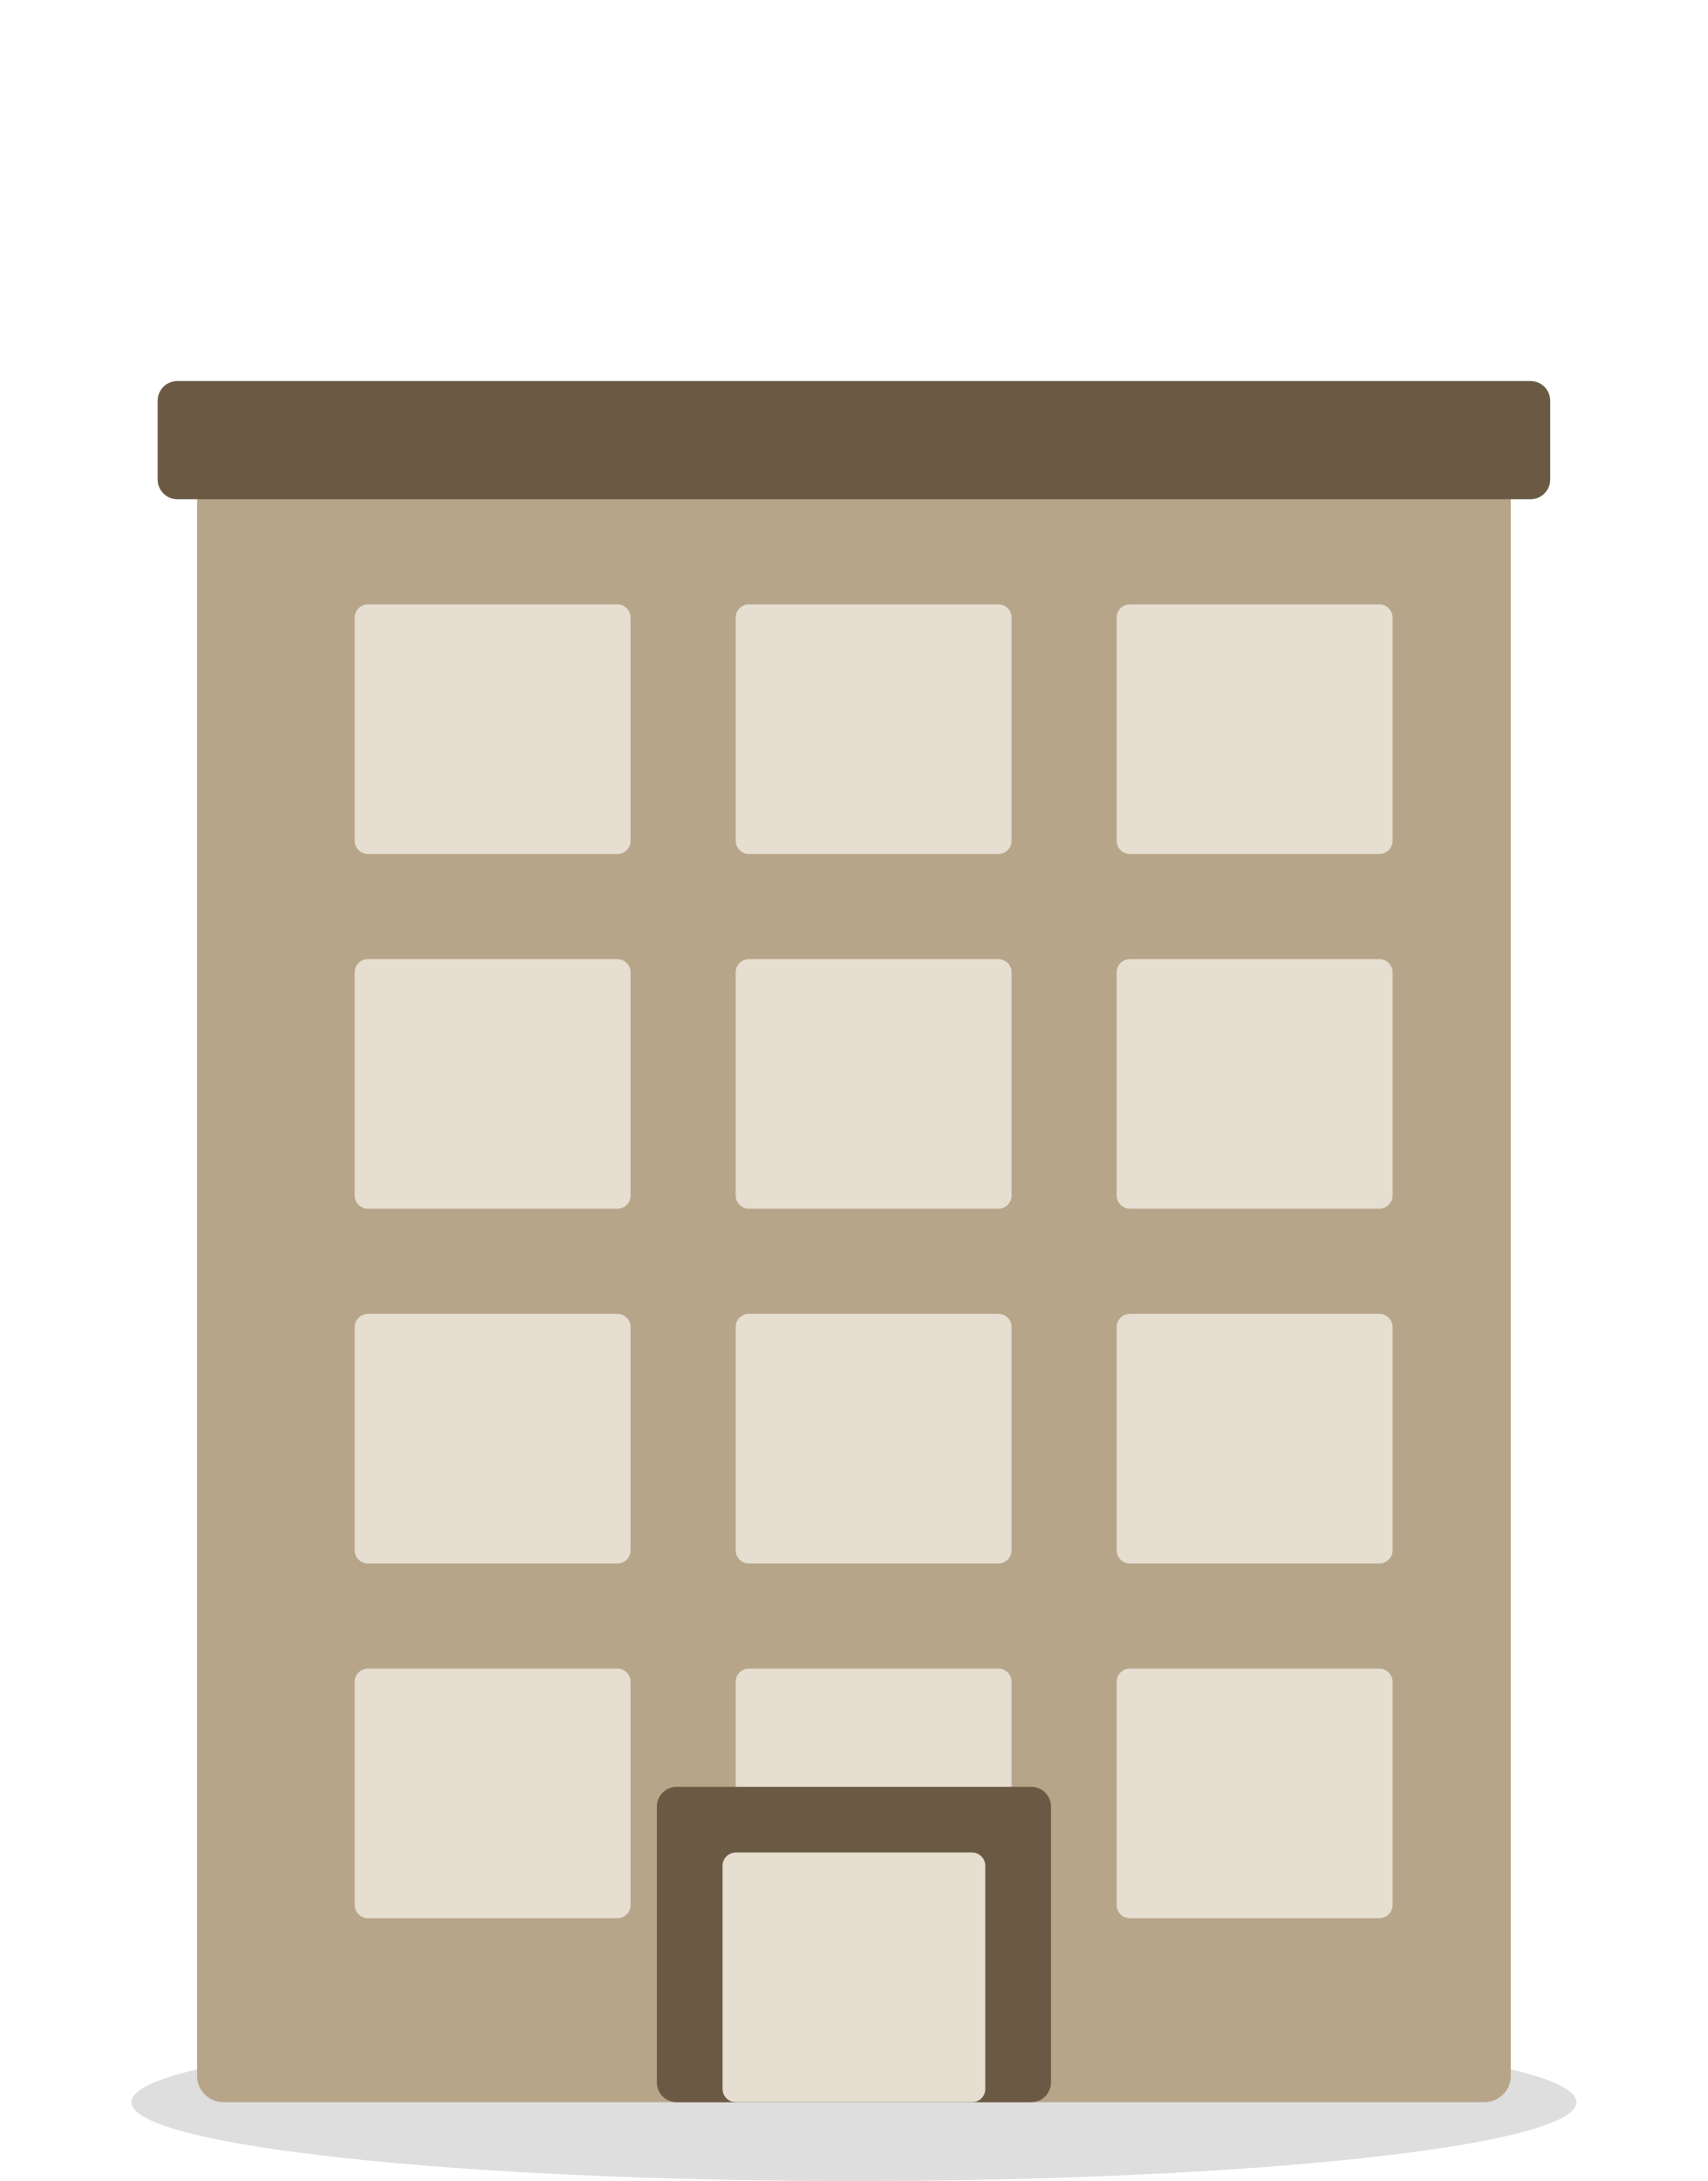
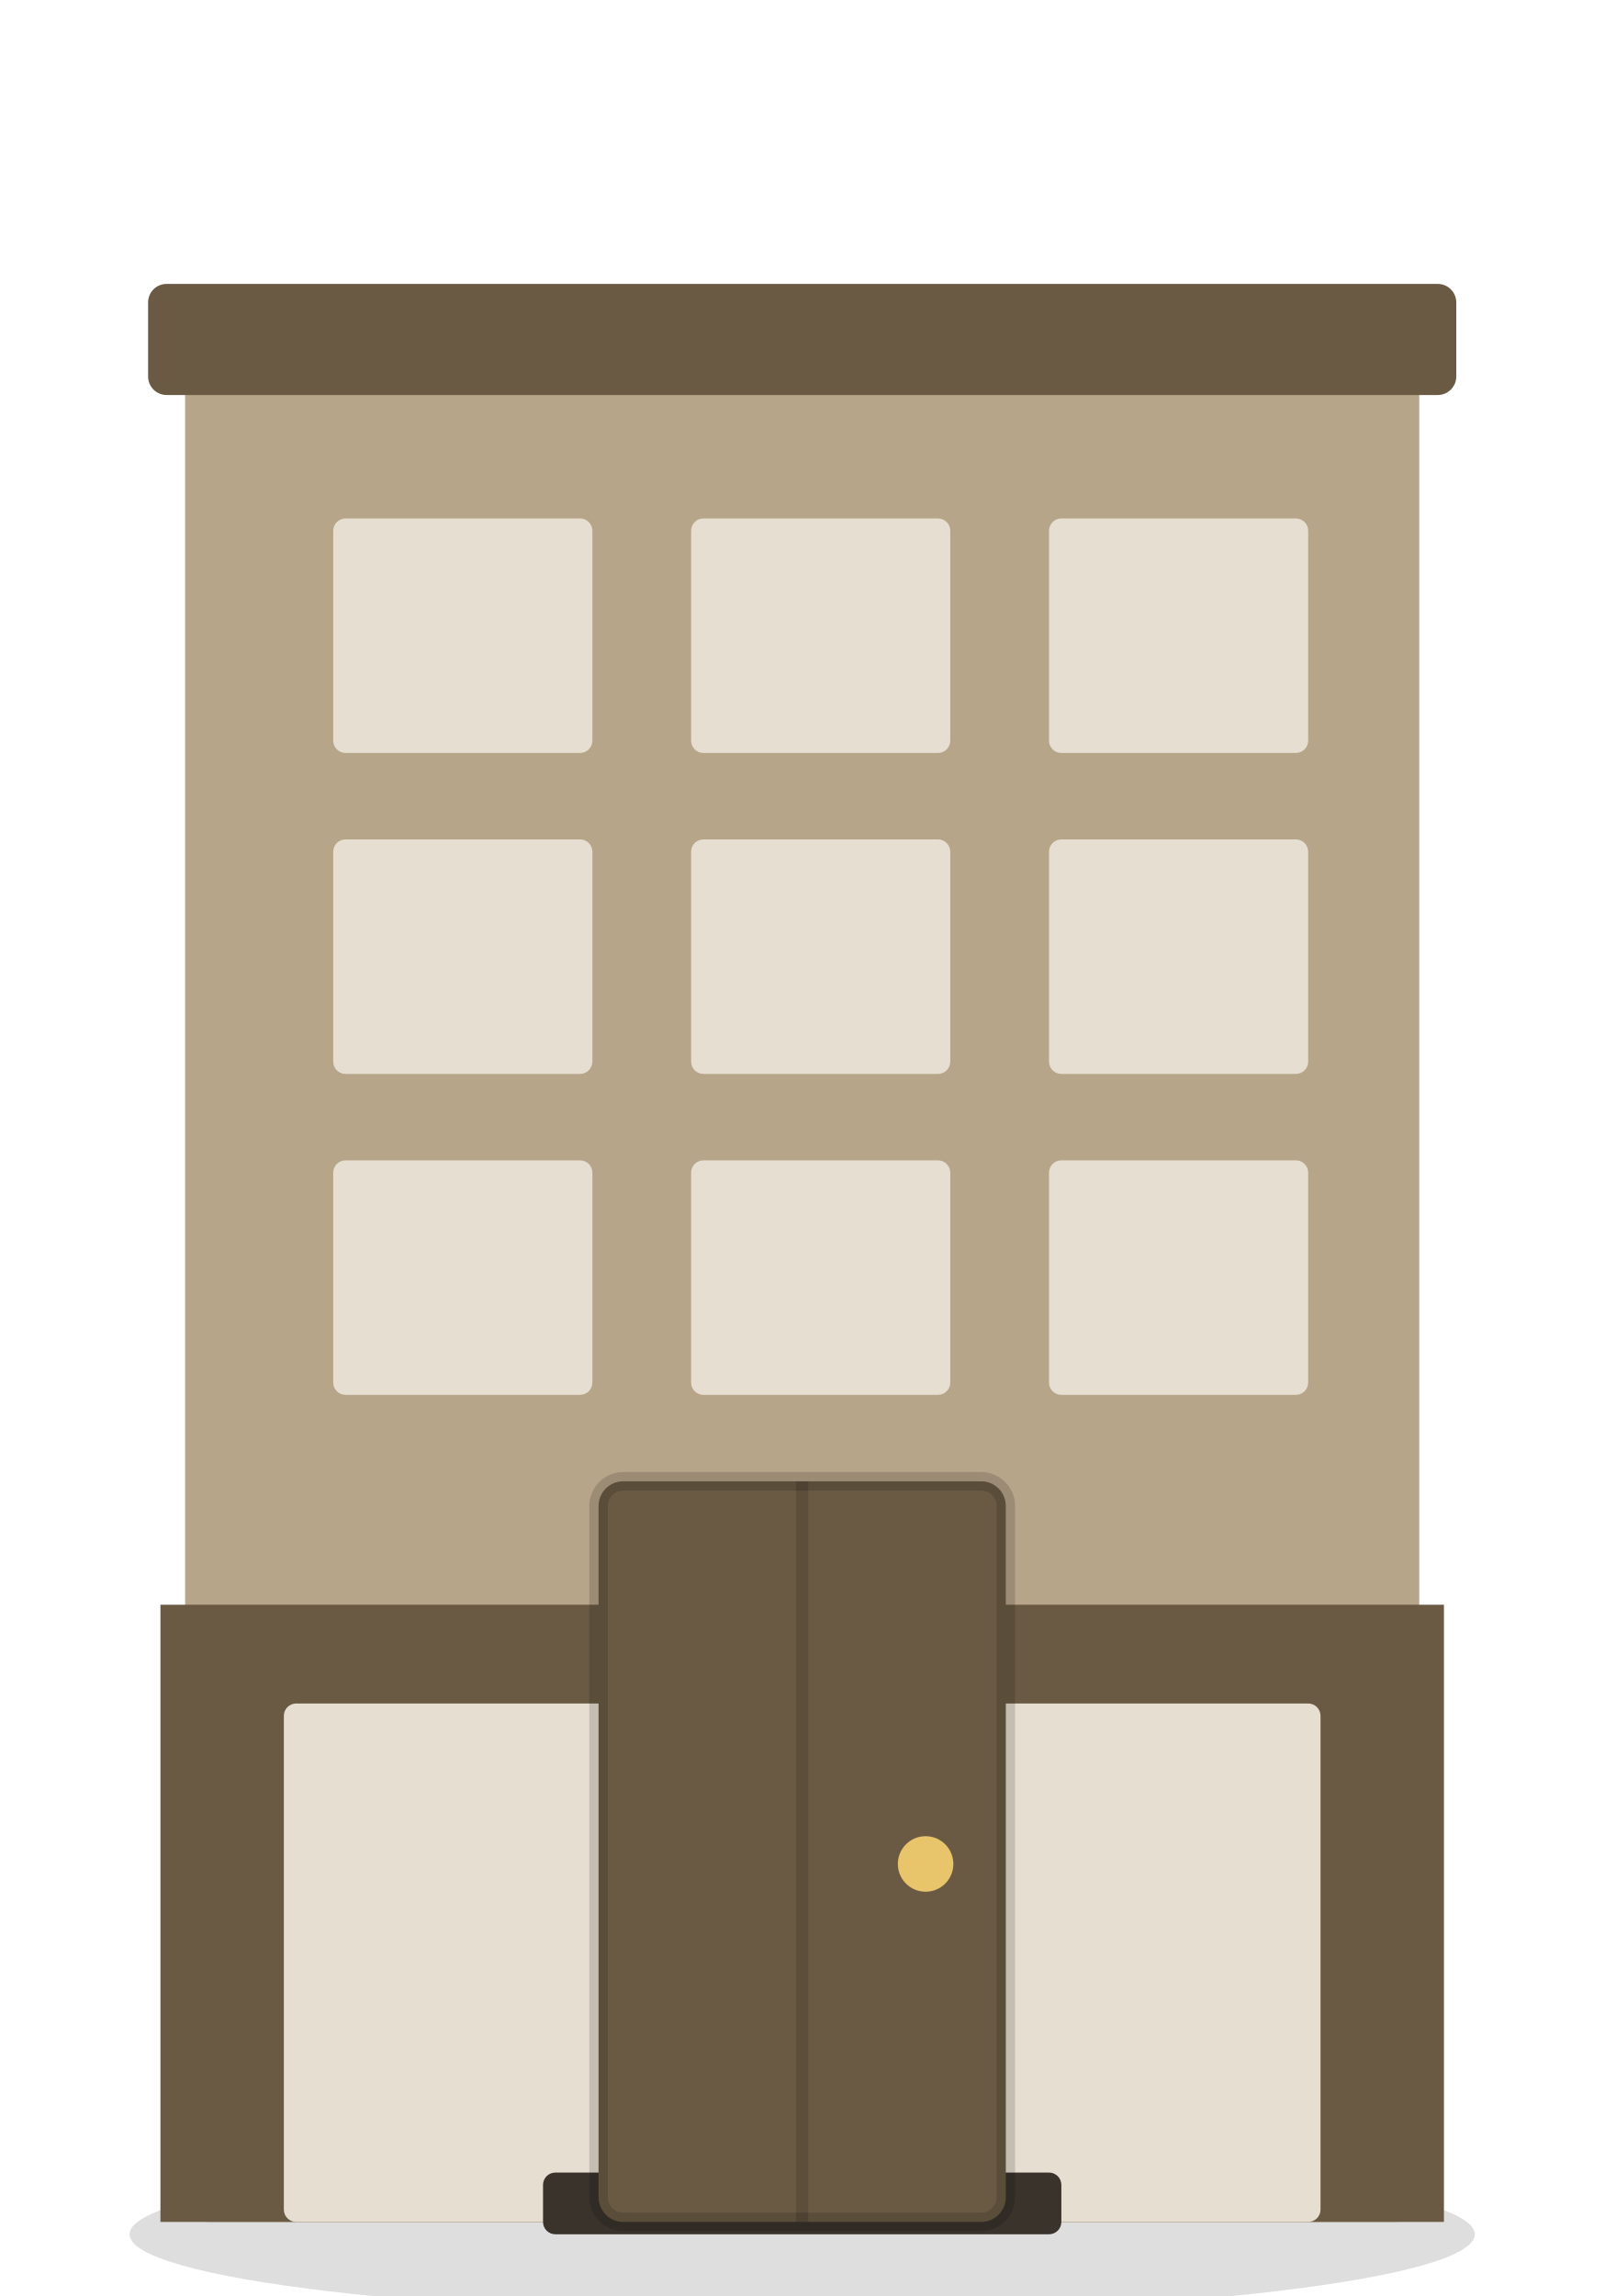
- <svg xmlns="http://www.w3.org/2000/svg" width="260" height="332" viewBox="0 0 260 332">
-   <ellipse cx="130" cy="320" rx="110" ry="12" fill="#000" opacity="0.13" />
-   <rect x="30" y="72" width="200" height="248" rx="4" fill="#b7a58a" />
-   <rect x="24" y="58" width="212" height="18" rx="3" fill="#6a5a44" />
-   <g>
-     <rect x="54" y="92" width="42" height="38" rx="2" fill="#e6ded0" />
-     <rect x="112" y="92" width="42" height="38" rx="2" fill="#e6ded0" />
-     <rect x="170" y="92" width="42" height="38" rx="2" fill="#e6ded0" />
-     <rect x="54" y="146" width="42" height="38" rx="2" fill="#e6ded0" />
-     <rect x="112" y="146" width="42" height="38" rx="2" fill="#e6ded0" />
-     <rect x="170" y="146" width="42" height="38" rx="2" fill="#e6ded0" />
-     <rect x="54" y="200" width="42" height="38" rx="2" fill="#e6ded0" />
-     <rect x="112" y="200" width="42" height="38" rx="2" fill="#e6ded0" />
-     <rect x="170" y="200" width="42" height="38" rx="2" fill="#e6ded0" />
-     <rect x="54" y="254" width="42" height="38" rx="2" fill="#e6ded0" />
-     <rect x="112" y="254" width="42" height="38" rx="2" fill="#e6ded0" />
-     <rect x="170" y="254" width="42" height="38" rx="2" fill="#e6ded0" />
-   </g>
-   <rect x="100" y="272" width="60" height="48" rx="3" fill="#6a5a44" />
-   <rect x="110" y="282" width="40" height="38" rx="2" fill="#e6ded0" />
+ <svg xmlns="http://www.w3.org/2000/svg" width="260" height="372" viewBox="0 0 260 372">
+   <ellipse cx="130" cy="362" rx="109" ry="13" fill="#000" opacity="0.13" />
+   <rect x="30" y="60" width="200" height="300" rx="4" fill="#b7a58a" />
+   <rect x="24" y="46" width="212" height="18" rx="3" fill="#6a5a44" />
+   <rect x="26" y="260" width="208" height="100" fill="#6a5a44" />
+   <rect x="54" y="84" width="42" height="38" rx="2" fill="#e6ded0" />
+   <rect x="112" y="84" width="42" height="38" rx="2" fill="#e6ded0" />
+   <rect x="170" y="84" width="42" height="38" rx="2" fill="#e6ded0" />
+   <rect x="54" y="136" width="42" height="38" rx="2" fill="#e6ded0" />
+   <rect x="112" y="136" width="42" height="38" rx="2" fill="#e6ded0" />
+   <rect x="170" y="136" width="42" height="38" rx="2" fill="#e6ded0" />
+   <rect x="54" y="188" width="42" height="38" rx="2" fill="#e6ded0" />
+   <rect x="112" y="188" width="42" height="38" rx="2" fill="#e6ded0" />
+   <rect x="170" y="188" width="42" height="38" rx="2" fill="#e6ded0" />
+   <rect x="46" y="276" width="168" height="84" rx="2" fill="#e6ded0" />
+   <path d="M130 276 V360" stroke="#6a5a44" stroke-width="4" />
+   <rect x="88" y="352" width="84" height="10" rx="2" fill="#3a332c" />
+   <rect x="97" y="240" width="66" height="120" rx="4" fill="#6a5a44" />
+   <rect x="97" y="240" width="66" height="120" rx="4" fill="none" stroke="#00000026" stroke-width="3" />
+   <line x1="130" y1="240" x2="130" y2="360" stroke="#00000022" stroke-width="2" />
+   <circle cx="150" cy="302" r="4.5" fill="#e8c46a" />
</svg>
